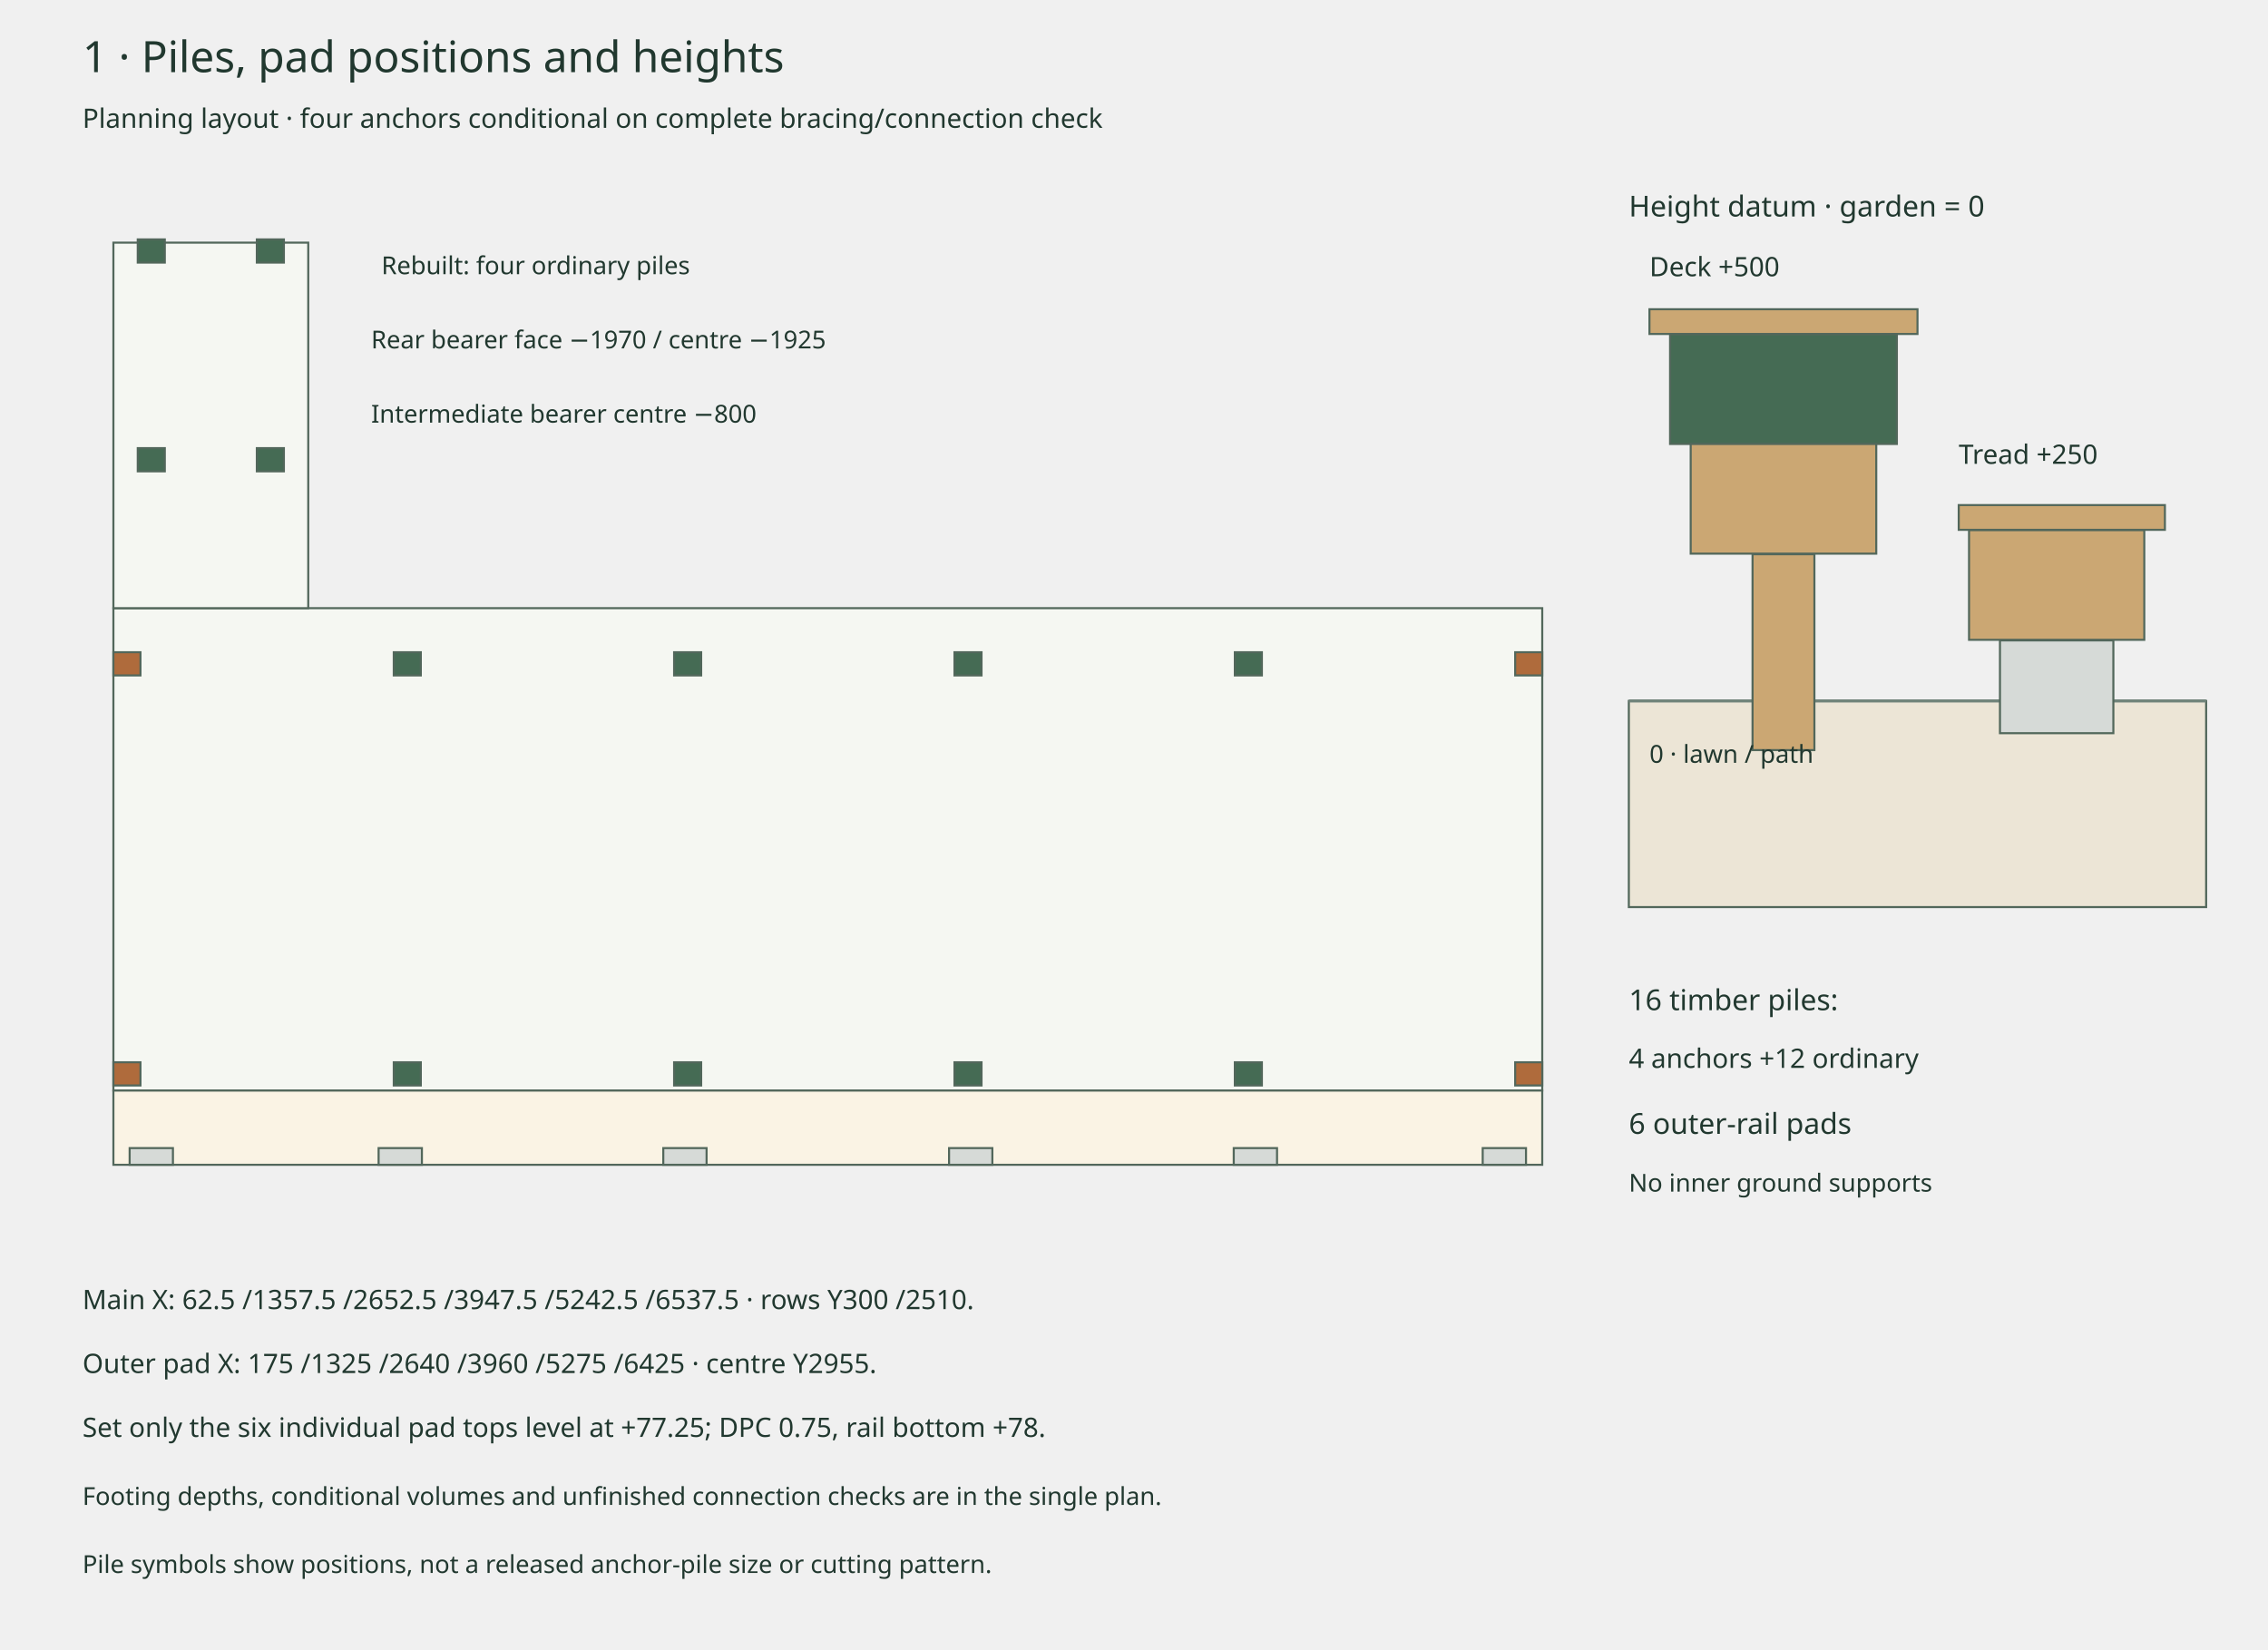
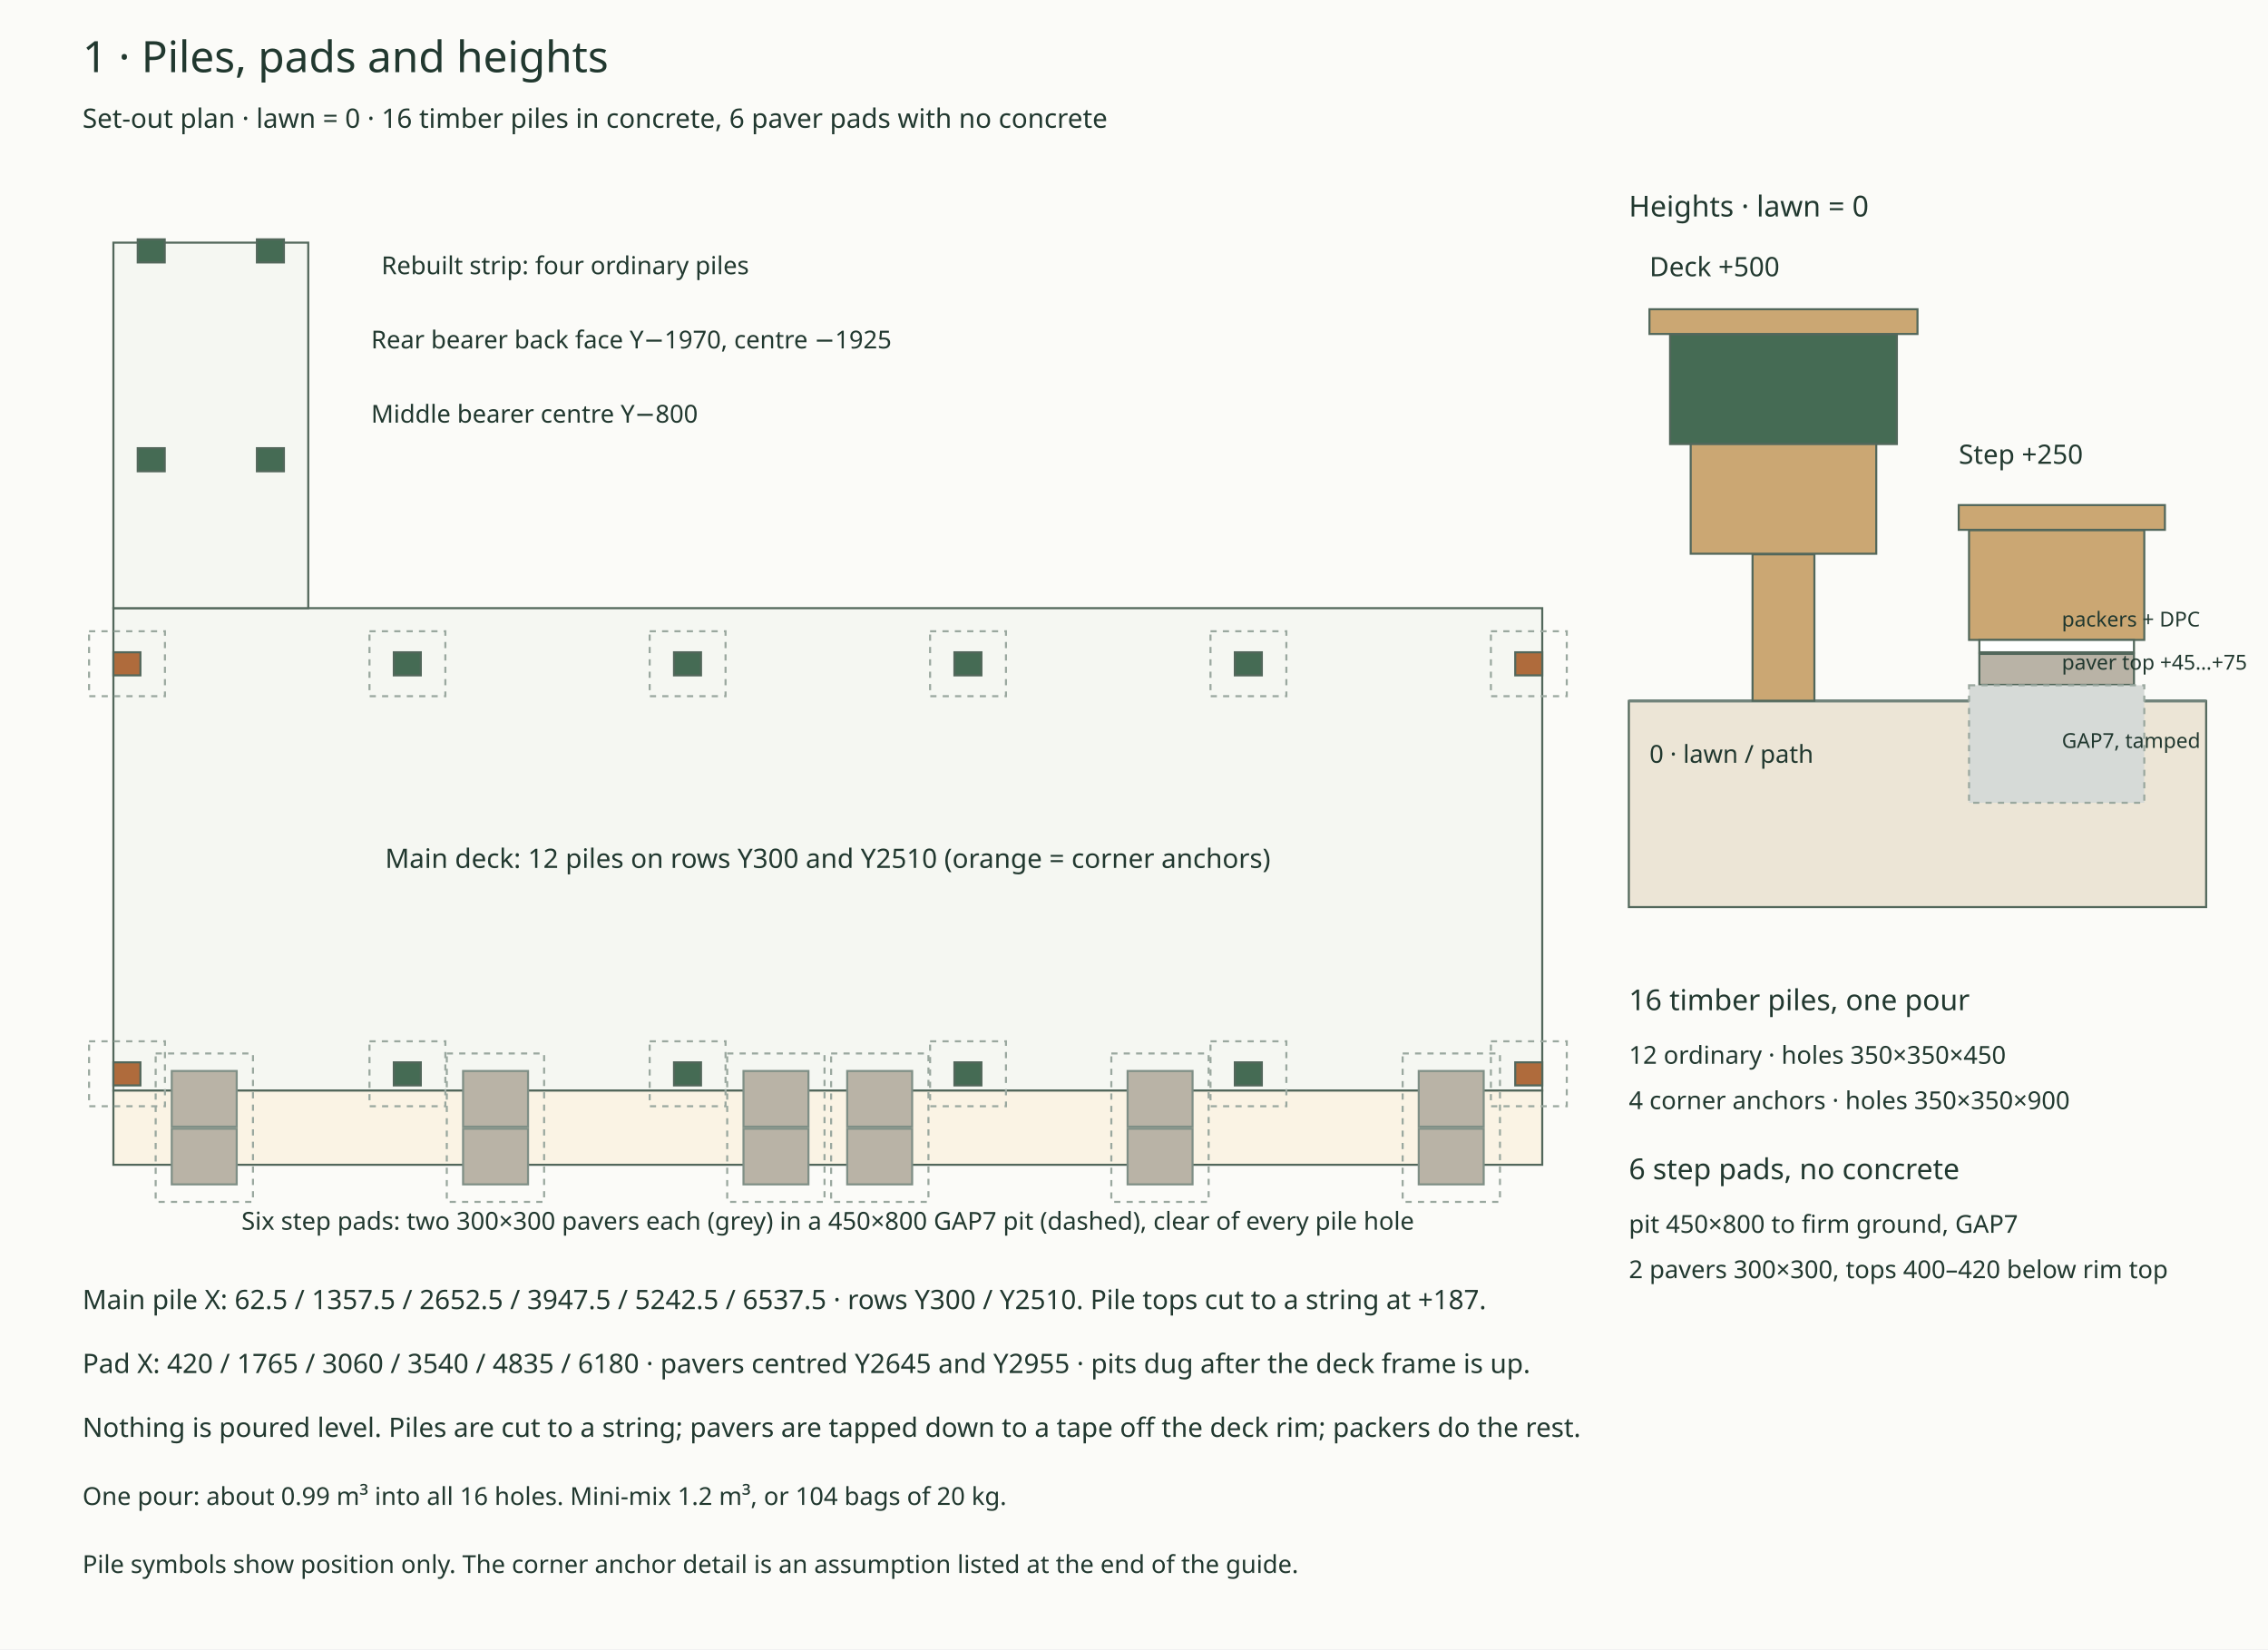
- <svg xmlns="http://www.w3.org/2000/svg" viewBox="0 0 1100 800" role="img" aria-label="Sixteen timber pile positions,four conditional corner anchors,six outer tread pads;deck500,tread250,individual concrete bearing tops77.25">
+ <svg xmlns="http://www.w3.org/2000/svg" viewBox="0 0 1100 800" role="img" aria-label="Sixteen timber pile positions with four corner anchors, six paver pads between the pile holes; deck 500, step 250, paver tops 45 to 75">
  <style>text{font-family:system-ui,sans-serif;fill:#21382f}line{stroke-width:1.5}</style>
-   <text x="40" y="35" font-size="21">1 · Piles, pad positions and heights</text>
-   <text x="40" y="62" font-size="13">Planning layout · four anchors conditional on complete bracing/connection check</text>
+   <rect width="1100" height="800" fill="#fbfbf8" />
+   <text x="40.0" y="35.0" font-size="21" text-anchor="start">1 · Piles, pads and heights</text>
+   <text x="40.0" y="62.0" font-size="13" text-anchor="start">Set-out plan · lawn = 0 · 16 timber piles in concrete, 6 paver pads with no concrete</text>
  <rect x="55.0" y="295.0" width="693.0" height="234.0" fill="#f5f7f2" stroke="#52675b" />
  <rect x="55.0" y="117.7" width="94.5" height="177.3" fill="#f5f7f2" stroke="#52675b" />
  <rect x="55.0" y="529.0" width="693.0" height="36.0" fill="#faf3e4" stroke="#52675b" />
-   <rect x="55.0" y="316.375" width="13.125" height="11.25" fill="#af6b3c" stroke="#52675b" />
-   <rect x="190.975" y="316.375" width="13.125" height="11.25" fill="#456b54" stroke="#52675b" />
-   <rect x="326.95" y="316.375" width="13.125" height="11.25" fill="#456b54" stroke="#52675b" />
-   <rect x="462.925" y="316.375" width="13.125" height="11.25" fill="#456b54" stroke="#52675b" />
-   <rect x="598.9" y="316.375" width="13.125" height="11.25" fill="#456b54" stroke="#52675b" />
-   <rect x="734.875" y="316.375" width="13.125" height="11.25" fill="#af6b3c" stroke="#52675b" />
-   <rect x="55.0" y="515.275" width="13.125" height="11.25" fill="#af6b3c" stroke="#52675b" />
-   <rect x="190.975" y="515.275" width="13.125" height="11.25" fill="#456b54" stroke="#52675b" />
-   <rect x="326.95" y="515.275" width="13.125" height="11.25" fill="#456b54" stroke="#52675b" />
-   <rect x="462.925" y="515.275" width="13.125" height="11.25" fill="#456b54" stroke="#52675b" />
-   <rect x="598.9" y="515.275" width="13.125" height="11.25" fill="#456b54" stroke="#52675b" />
-   <rect x="734.875" y="515.275" width="13.125" height="11.25" fill="#af6b3c" stroke="#52675b" />
-   <rect x="66.812" y="116.125" width="13.125" height="11.25" fill="#456b54" stroke="#52675b" />
-   <rect x="124.562" y="116.125" width="13.125" height="11.25" fill="#456b54" stroke="#52675b" />
-   <rect x="66.812" y="217.375" width="13.125" height="11.25" fill="#456b54" stroke="#52675b" />
-   <rect x="124.562" y="217.375" width="13.125" height="11.25" fill="#456b54" stroke="#52675b" />
-   <rect x="62.875" y="556.9" width="21.0" height="8.1" fill="#d6dad7" stroke="#52675b" />
-   <rect x="183.625" y="556.9" width="21.0" height="8.1" fill="#d6dad7" stroke="#52675b" />
-   <rect x="321.7" y="556.9" width="21.0" height="8.1" fill="#d6dad7" stroke="#52675b" />
-   <rect x="460.3" y="556.9" width="21.0" height="8.1" fill="#d6dad7" stroke="#52675b" />
-   <rect x="598.375" y="556.9" width="21.0" height="8.1" fill="#d6dad7" stroke="#52675b" />
-   <rect x="719.125" y="556.9" width="21.0" height="8.1" fill="#d6dad7" stroke="#52675b" />
-   <text x="185" y="133" font-size="12">Rebuilt: four ordinary piles</text>
-   <text x="180" y="169" font-size="12">Rear bearer face −1970 / centre −1925</text>
-   <text x="180" y="205" font-size="12">Intermediate bearer centre −800</text>
-   <text x="790" y="105" font-size="14">Height datum · garden = 0</text>
-   <rect x="790" y="340.0" width="280" height="100" fill="#ece5d6" stroke="#52675b" />
-   <line x1="790" y1="340.0" x2="1070" y2="340.0" stroke="#71847b" />
-   <rect x="800" y="150.0" width="130" height="12" fill="#cba773" stroke="#52675b" />
-   <rect x="810" y="162.16" width="110" height="53.2" fill="#456b54" stroke="#52675b" />
-   <rect x="820" y="215.36" width="90" height="53.2" fill="#cba773" stroke="#52675b" />
-   <rect x="850" y="268.845" width="30" height="95" fill="#cba773" stroke="#52675b" />
-   <rect x="950" y="245.0" width="100" height="12" fill="#cba773" stroke="#52675b" />
-   <rect x="955" y="257.16" width="85" height="53.2" fill="#cba773" stroke="#52675b" />
-   <rect x="970" y="310.645" width="55" height="45" fill="#d6dad7" stroke="#52675b" />
-   <text x="800" y="134" font-size="13">Deck +500</text>
-   <text x="950" y="225" font-size="13">Tread +250</text>
-   <text x="800" y="370" font-size="12">0 · lawn / path</text>
-   <text x="790" y="490" font-size="14">16 timber piles:</text>
-   <text x="790" y="518" font-size="13">4 anchors +12 ordinary</text>
-   <text x="790" y="550" font-size="14">6 outer-rail pads</text>
-   <text x="790" y="578" font-size="12">No inner ground supports</text>
-   <text x="40" y="635" font-size="13">Main X: 62.5 /1357.5 /2652.5 /3947.5 /5242.5 /6537.5 · rows Y300 /2510.</text>
-   <text x="40" y="666" font-size="13">Outer pad X: 175 /1325 /2640 /3960 /5275 /6425 · centre Y2955.</text>
-   <text x="40" y="697" font-size="13">Set only the six individual pad tops level at +77.25; DPC 0.75, rail bottom +78.</text>
-   <text x="40" y="730" font-size="12">Footing depths, conditional volumes and unfinished connection checks are in the single plan.</text>
-   <text x="40" y="763" font-size="12">Pile symbols show positions, not a released anchor-pile size or cutting pattern.</text>
+   <rect x="43.2" y="306.2" width="36.8" height="31.5" fill="none" stroke="#9aa89f" stroke-dasharray="3 3" />
+   <rect x="55.0" y="316.4" width="13.1" height="11.2" fill="#af6b3c" stroke="#52675b" />
+   <rect x="179.2" y="306.2" width="36.8" height="31.5" fill="none" stroke="#9aa89f" stroke-dasharray="3 3" />
+   <rect x="191.0" y="316.4" width="13.1" height="11.2" fill="#456b54" stroke="#52675b" />
+   <rect x="315.1" y="306.2" width="36.8" height="31.5" fill="none" stroke="#9aa89f" stroke-dasharray="3 3" />
+   <rect x="326.9" y="316.4" width="13.1" height="11.2" fill="#456b54" stroke="#52675b" />
+   <rect x="451.1" y="306.2" width="36.8" height="31.5" fill="none" stroke="#9aa89f" stroke-dasharray="3 3" />
+   <rect x="462.9" y="316.4" width="13.1" height="11.2" fill="#456b54" stroke="#52675b" />
+   <rect x="587.1" y="306.2" width="36.8" height="31.5" fill="none" stroke="#9aa89f" stroke-dasharray="3 3" />
+   <rect x="598.9" y="316.4" width="13.1" height="11.2" fill="#456b54" stroke="#52675b" />
+   <rect x="723.1" y="306.2" width="36.8" height="31.5" fill="none" stroke="#9aa89f" stroke-dasharray="3 3" />
+   <rect x="734.9" y="316.4" width="13.1" height="11.2" fill="#af6b3c" stroke="#52675b" />
+   <rect x="43.2" y="505.1" width="36.8" height="31.5" fill="none" stroke="#9aa89f" stroke-dasharray="3 3" />
+   <rect x="55.0" y="515.3" width="13.1" height="11.2" fill="#af6b3c" stroke="#52675b" />
+   <rect x="179.2" y="505.1" width="36.8" height="31.5" fill="none" stroke="#9aa89f" stroke-dasharray="3 3" />
+   <rect x="191.0" y="515.3" width="13.1" height="11.2" fill="#456b54" stroke="#52675b" />
+   <rect x="315.1" y="505.1" width="36.8" height="31.5" fill="none" stroke="#9aa89f" stroke-dasharray="3 3" />
+   <rect x="326.9" y="515.3" width="13.1" height="11.2" fill="#456b54" stroke="#52675b" />
+   <rect x="451.1" y="505.1" width="36.8" height="31.5" fill="none" stroke="#9aa89f" stroke-dasharray="3 3" />
+   <rect x="462.9" y="515.3" width="13.1" height="11.2" fill="#456b54" stroke="#52675b" />
+   <rect x="587.1" y="505.1" width="36.8" height="31.5" fill="none" stroke="#9aa89f" stroke-dasharray="3 3" />
+   <rect x="598.9" y="515.3" width="13.1" height="11.2" fill="#456b54" stroke="#52675b" />
+   <rect x="723.1" y="505.1" width="36.8" height="31.5" fill="none" stroke="#9aa89f" stroke-dasharray="3 3" />
+   <rect x="734.9" y="515.3" width="13.1" height="11.2" fill="#af6b3c" stroke="#52675b" />
+   <rect x="66.8" y="116.1" width="13.1" height="11.2" fill="#456b54" stroke="#52675b" />
+   <rect x="124.6" y="116.1" width="13.1" height="11.2" fill="#456b54" stroke="#52675b" />
+   <rect x="66.8" y="217.4" width="13.1" height="11.2" fill="#456b54" stroke="#52675b" />
+   <rect x="124.6" y="217.4" width="13.1" height="11.2" fill="#456b54" stroke="#52675b" />
+   <rect x="75.5" y="511.0" width="47.2" height="72.0" fill="none" stroke="#9aa89f" stroke-dasharray="3 3" />
+   <rect x="83.3" y="519.5" width="31.5" height="27.0" fill="#b9b3a6" stroke="#7f8f86" />
+   <rect x="83.3" y="547.5" width="31.5" height="27.0" fill="#b9b3a6" stroke="#7f8f86" />
+   <rect x="216.7" y="511.0" width="47.2" height="72.0" fill="none" stroke="#9aa89f" stroke-dasharray="3 3" />
+   <rect x="224.6" y="519.5" width="31.5" height="27.0" fill="#b9b3a6" stroke="#7f8f86" />
+   <rect x="224.6" y="547.5" width="31.5" height="27.0" fill="#b9b3a6" stroke="#7f8f86" />
+   <rect x="352.7" y="511.0" width="47.2" height="72.0" fill="none" stroke="#9aa89f" stroke-dasharray="3 3" />
+   <rect x="360.6" y="519.5" width="31.5" height="27.0" fill="#b9b3a6" stroke="#7f8f86" />
+   <rect x="360.6" y="547.5" width="31.5" height="27.0" fill="#b9b3a6" stroke="#7f8f86" />
+   <rect x="403.1" y="511.0" width="47.2" height="72.0" fill="none" stroke="#9aa89f" stroke-dasharray="3 3" />
+   <rect x="410.9" y="519.5" width="31.5" height="27.0" fill="#b9b3a6" stroke="#7f8f86" />
+   <rect x="410.9" y="547.5" width="31.5" height="27.0" fill="#b9b3a6" stroke="#7f8f86" />
+   <rect x="539.0" y="511.0" width="47.2" height="72.0" fill="none" stroke="#9aa89f" stroke-dasharray="3 3" />
+   <rect x="546.9" y="519.5" width="31.5" height="27.0" fill="#b9b3a6" stroke="#7f8f86" />
+   <rect x="546.9" y="547.5" width="31.5" height="27.0" fill="#b9b3a6" stroke="#7f8f86" />
+   <rect x="680.3" y="511.0" width="47.2" height="72.0" fill="none" stroke="#9aa89f" stroke-dasharray="3 3" />
+   <rect x="688.1" y="519.5" width="31.5" height="27.0" fill="#b9b3a6" stroke="#7f8f86" />
+   <rect x="688.1" y="547.5" width="31.5" height="27.0" fill="#b9b3a6" stroke="#7f8f86" />
+   <text x="185.0" y="133.0" font-size="12" text-anchor="start">Rebuilt strip: four ordinary piles</text>
+   <text x="180.0" y="169.0" font-size="12" text-anchor="start">Rear bearer back face Y−1970, centre −1925</text>
+   <text x="180.0" y="205.0" font-size="12" text-anchor="start">Middle bearer centre Y−800</text>
+   <text x="401.5" y="421.0" font-size="13" text-anchor="middle">Main deck: 12 piles on rows Y300 and Y2510 (orange = corner anchors)</text>
+   <text x="401.5" y="596.5" font-size="12" text-anchor="middle">Six step pads: two 300×300 pavers each (grey) in a 450×800 GAP7 pit (dashed), clear of every pile hole</text>
+   <text x="790.0" y="105.0" font-size="14" text-anchor="start">Heights · lawn = 0</text>
+   <rect x="790.0" y="340.0" width="280.0" height="100.0" fill="#ece5d6" stroke="#52675b" />
+   <line x1="790.0" y1="340.0" x2="1070.0" y2="340.0" stroke="#71847b" />
+   <rect x="800.0" y="150.0" width="130.0" height="12.0" fill="#cba773" stroke="#52675b" />
+   <rect x="810.0" y="162.2" width="110.0" height="53.2" fill="#456b54" stroke="#52675b" />
+   <rect x="820.0" y="215.4" width="90.0" height="53.2" fill="#cba773" stroke="#52675b" />
+   <rect x="850.0" y="268.9" width="30.0" height="71.0" fill="#cba773" stroke="#52675b" />
+   <rect x="950.0" y="245.0" width="100.0" height="12.0" fill="#cba773" stroke="#52675b" />
+   <rect x="955.0" y="257.2" width="85.0" height="53.2" fill="#cba773" stroke="#52675b" />
+   <rect x="960.0" y="310.4" width="75.0" height="6.0" fill="#fff" stroke="#52675b" />
+   <rect x="960.0" y="317.2" width="75.0" height="15.0" fill="#b9b3a6" stroke="#52675b" />
+   <rect x="955.0" y="332.4" width="85.0" height="57.0" fill="#d6dad7" stroke="#9aa89f" stroke-dasharray="3 3" />
+   <text x="800.0" y="134.0" font-size="13" text-anchor="start">Deck +500</text>
+   <text x="950.0" y="225.0" font-size="13" text-anchor="start">Step +250</text>
+   <text x="800.0" y="370.0" font-size="12" text-anchor="start">0 · lawn / path</text>
+   <text x="1000.0" y="303.9" font-size="10" text-anchor="start">packers + DPC</text>
+   <text x="1000.0" y="324.8" font-size="10" text-anchor="start">paver top +45…+75</text>
+   <text x="1000.0" y="362.8" font-size="10" text-anchor="start">GAP7, tamped</text>
+   <text x="790.0" y="490.0" font-size="14" text-anchor="start">16 timber piles, one pour</text>
+   <text x="790.0" y="516.0" font-size="12" text-anchor="start">12 ordinary · holes 350×350×450</text>
+   <text x="790.0" y="538.0" font-size="12" text-anchor="start">4 corner anchors · holes 350×350×900</text>
+   <text x="790.0" y="572.0" font-size="14" text-anchor="start">6 step pads, no concrete</text>
+   <text x="790.0" y="598.0" font-size="12" text-anchor="start">pit 450×800 to firm ground, GAP7</text>
+   <text x="790.0" y="620.0" font-size="12" text-anchor="start">2 pavers 300×300, tops 400–420 below rim top</text>
+   <text x="40.0" y="635.0" font-size="13" text-anchor="start">Main pile X: 62.5 / 1357.5 / 2652.5 / 3947.5 / 5242.5 / 6537.5 · rows Y300 / Y2510. Pile tops cut to a string at +187.</text>
+   <text x="40.0" y="666.0" font-size="13" text-anchor="start">Pad X: 420 / 1765 / 3060 / 3540 / 4835 / 6180 · pavers centred Y2645 and Y2955 · pits dug after the deck frame is up.</text>
+   <text x="40.0" y="697.0" font-size="13" text-anchor="start">Nothing is poured level. Piles are cut to a string; pavers are tapped down to a tape off the deck rim; packers do the rest.</text>
+   <text x="40.0" y="730.0" font-size="12" text-anchor="start">One pour: about 0.99 m³ into all 16 holes. Mini-mix 1.2 m³, or 104 bags of 20 kg.</text>
+   <text x="40.0" y="763.0" font-size="12" text-anchor="start">Pile symbols show position only. The corner anchor detail is an assumption listed at the end of the guide.</text>
</svg>
